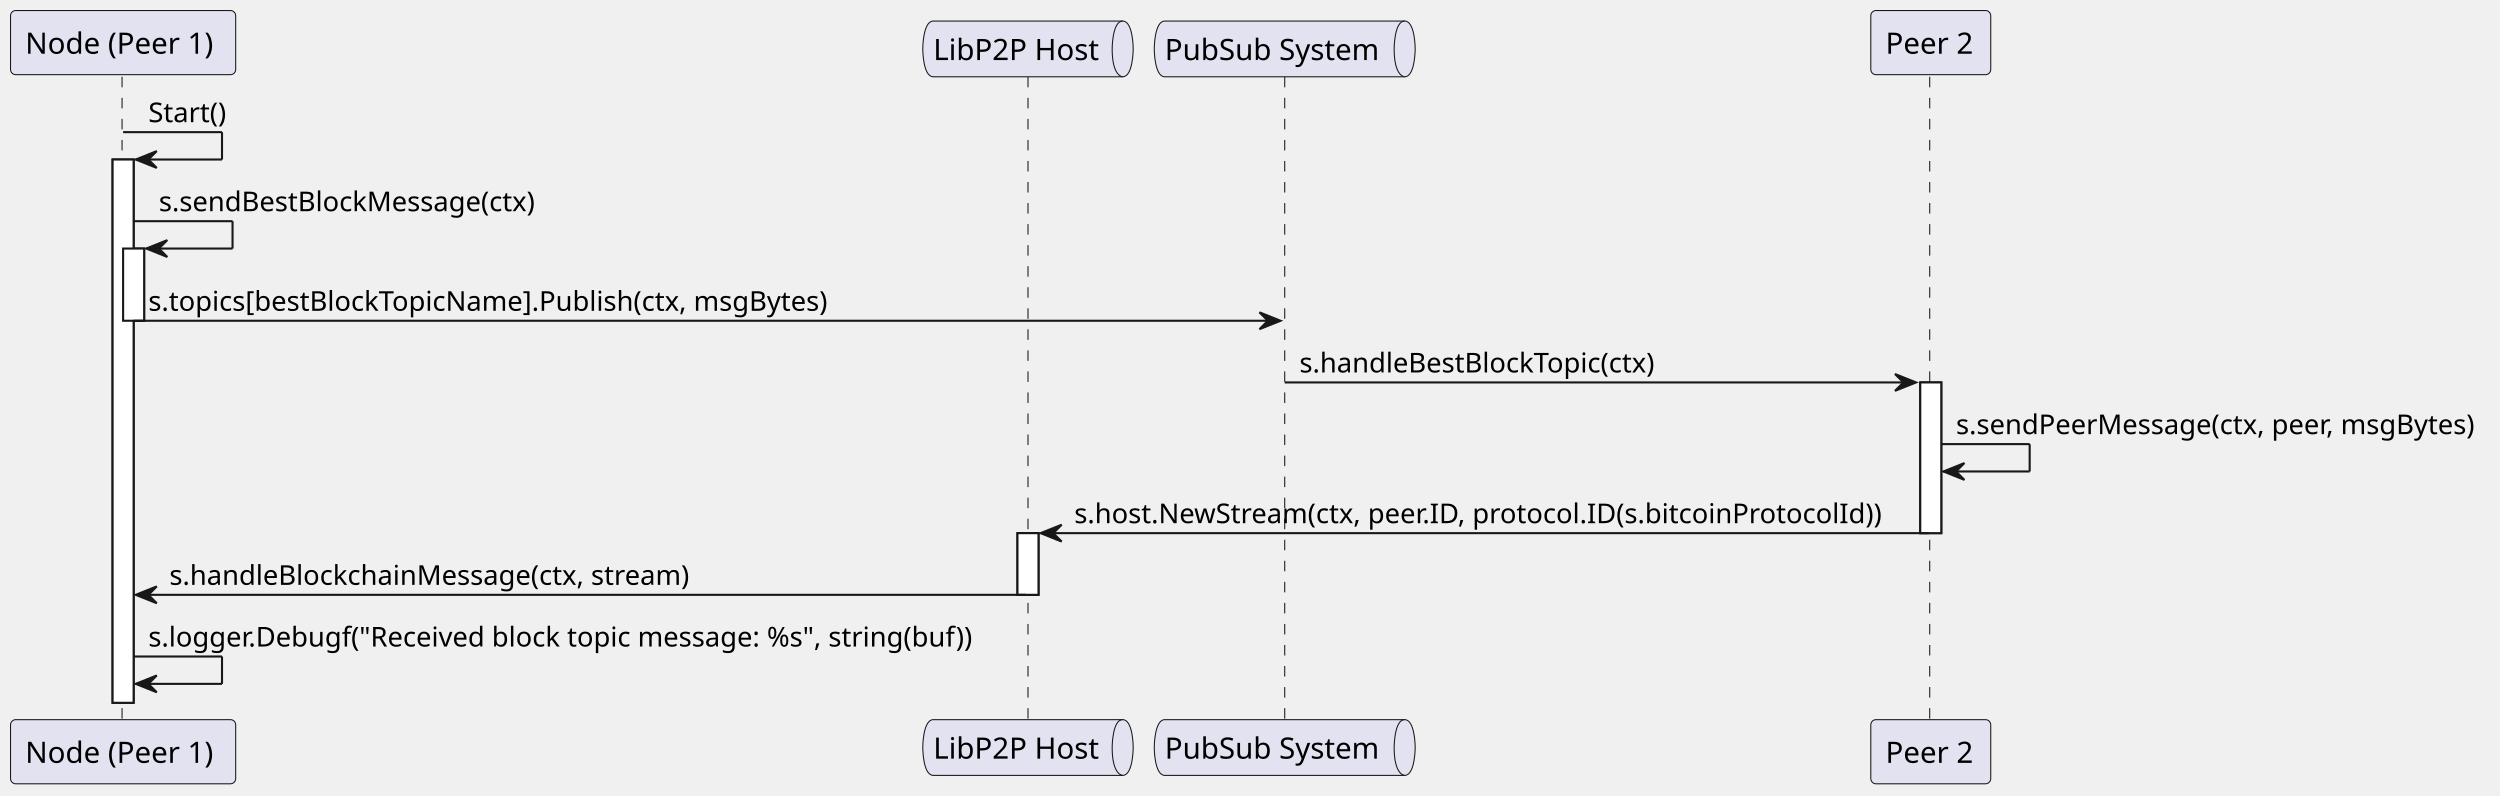
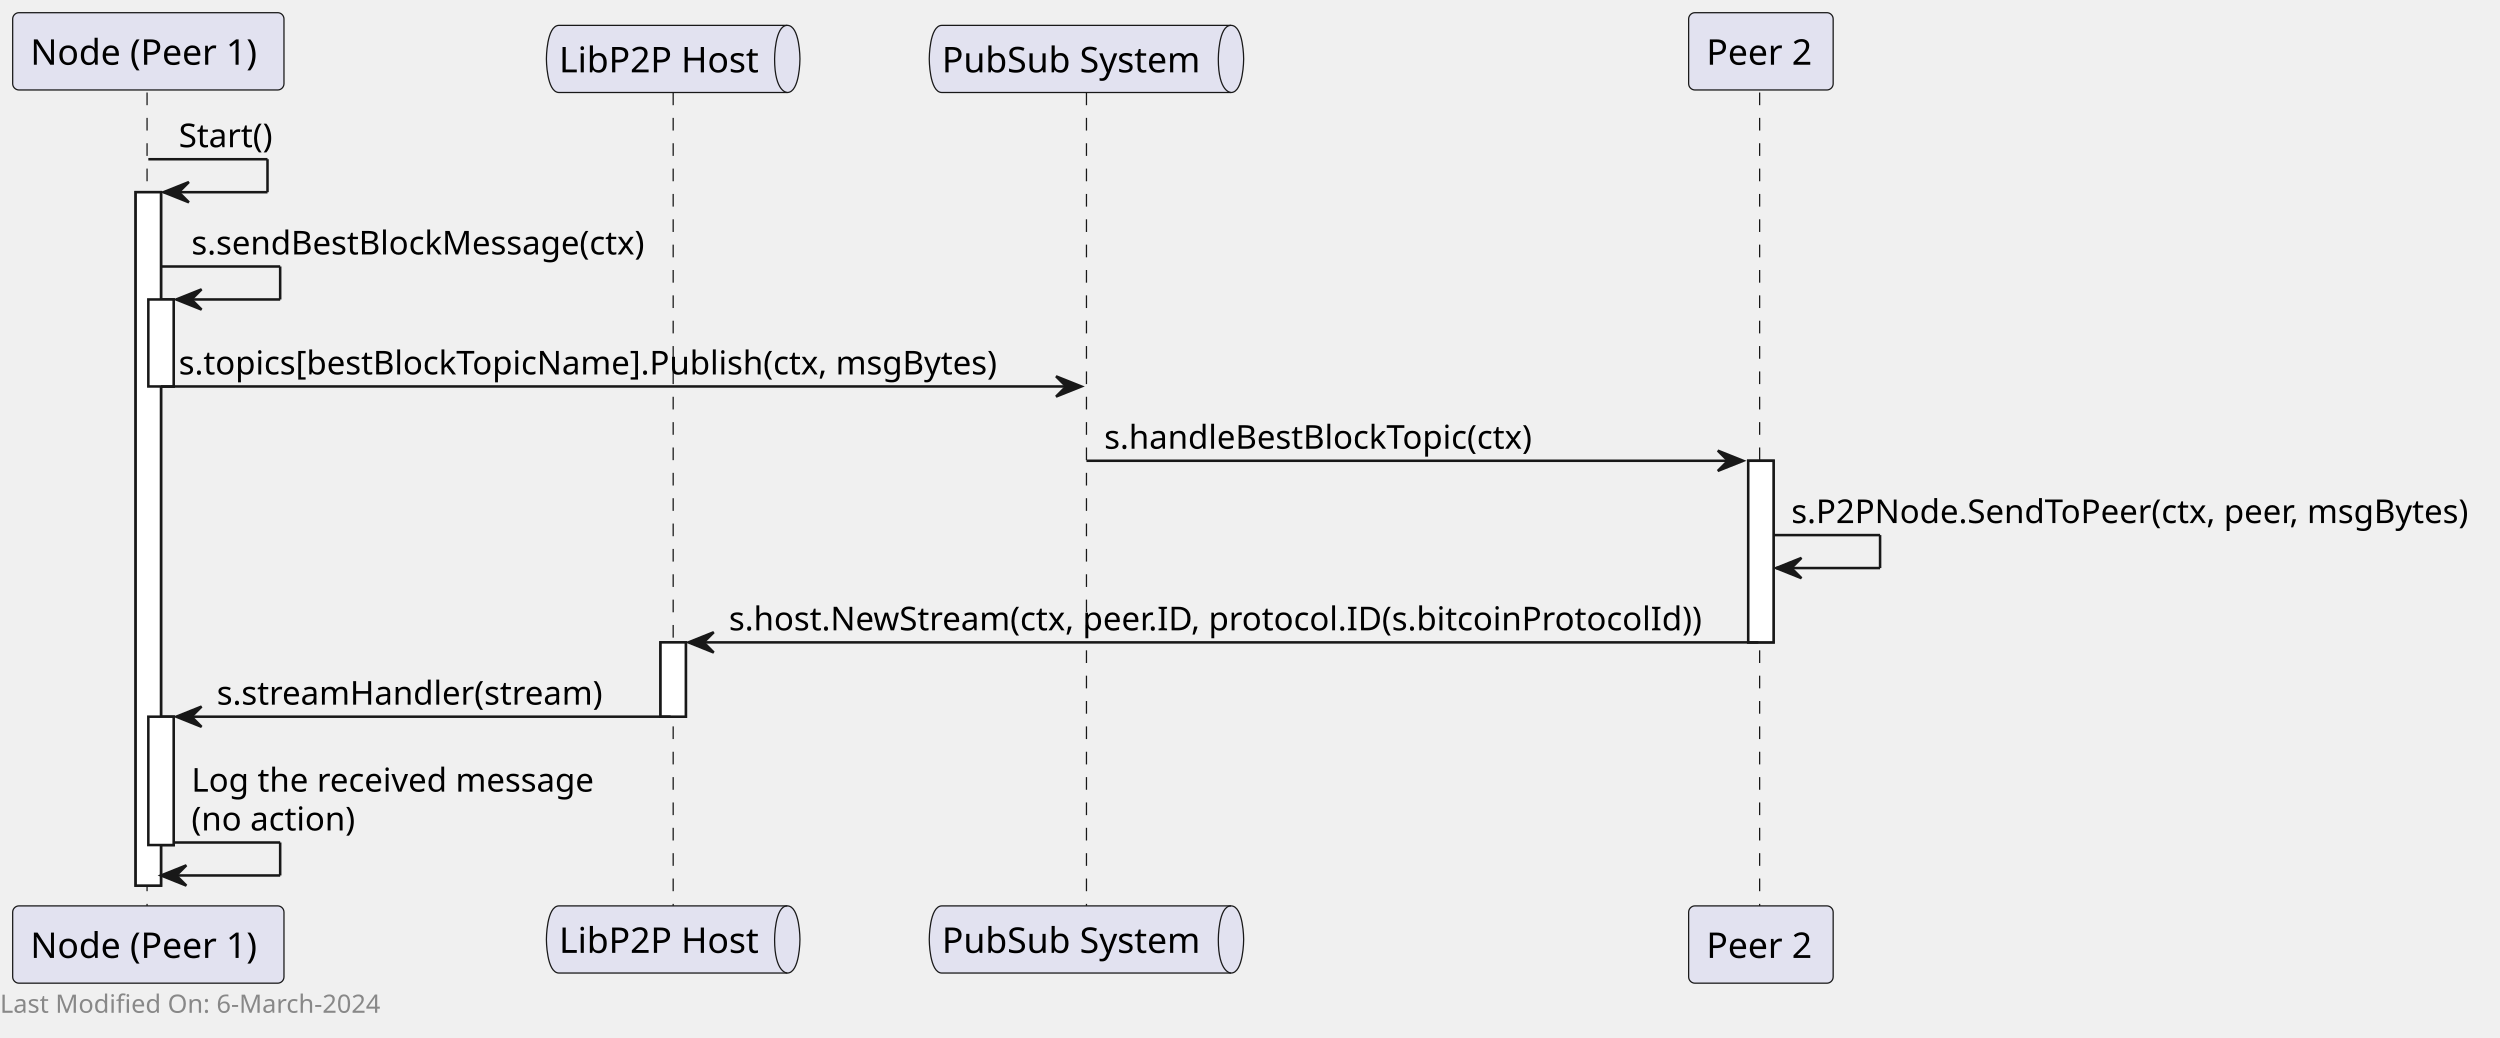
- <svg xmlns="http://www.w3.org/2000/svg" contentStyleType="text/css" height="378" preserveAspectRatio="none" viewBox="0 0 1188 378" width="1188" zoomAndPan="magnify">
-   <g stroke="#181818">
-     <g fill="#fff">
-       <path d="m53.5 75.799h10v258.174h-10z" />
-       <path d="m58.5 118.109h10v34.31h-10z" />
-       <path d="m483.5 253.352h10v29.311h-10z" />
-       <path d="m912.5 181.731h10v71.621h-10z" />
-     </g>
-     <g stroke-width=".5">
-       <g stroke-dasharray="5 5">
-         <path d="m58 36.488v306.484" />
-         <path d="m488.5 36.488v306.484" />
-         <path d="m610.5 36.488v306.484" />
-         <path d="m917 36.488v306.484" />
-       </g>
-       <rect fill="#e2e2f0" height="30.488" rx="2.5" width="107" x="5" y="5" />
-     </g>
+ <svg xmlns="http://www.w3.org/2000/svg" contentStyleType="text/css" height="409px" preserveAspectRatio="none" style="width:986px;height:409px;background:#FFFFFF;" version="1.1" viewBox="0 0 986 409" width="986px" zoomAndPan="magnify">
+   <defs />
+   <g>
+     <rect fill="#FFFFFF" height="273.484" style="stroke:#181818;stroke-width:1.0;" width="10" x="53.5" y="75.799" />
+     <rect fill="#FFFFFF" height="34.31" style="stroke:#181818;stroke-width:1.0;" width="10" x="58.5" y="118.109" />
+     <rect fill="#FFFFFF" height="50.621" style="stroke:#181818;stroke-width:1.0;" width="10" x="58.5" y="282.662" />
+     <rect fill="#FFFFFF" height="29.311" style="stroke:#181818;stroke-width:1.0;" width="10" x="260.5" y="253.352" />
+     <rect fill="#FFFFFF" height="71.621" style="stroke:#181818;stroke-width:1.0;" width="10" x="689.5" y="181.731" />
+     <line style="stroke:#181818;stroke-width:0.5;stroke-dasharray:5.0,5.0;" x1="58" x2="58" y1="36.488" y2="358.283" />
+     <line style="stroke:#181818;stroke-width:0.5;stroke-dasharray:5.0,5.0;" x1="265.5" x2="265.5" y1="36.488" y2="358.283" />
+     <line style="stroke:#181818;stroke-width:0.5;stroke-dasharray:5.0,5.0;" x1="428.5" x2="428.5" y1="36.488" y2="358.283" />
+     <line style="stroke:#181818;stroke-width:0.5;stroke-dasharray:5.0,5.0;" x1="694" x2="694" y1="36.488" y2="358.283" />
+     <rect fill="#E2E2F0" height="30.488" rx="2.5" ry="2.5" style="stroke:#181818;stroke-width:0.5;" width="107" x="5" y="5" />
+     <text fill="#000000" font-family="sans-serif" font-size="14" lengthAdjust="spacing" textLength="93" x="12" y="25.535">Node (Peer 1)</text>
+     <rect fill="#E2E2F0" height="30.488" rx="2.5" ry="2.5" style="stroke:#181818;stroke-width:0.5;" width="107" x="5" y="357.283" />
+     <text fill="#000000" font-family="sans-serif" font-size="14" lengthAdjust="spacing" textLength="93" x="12" y="377.818">Node (Peer 1)</text>
+     <path d="M220.5,10 L310.5,10 C315.5,10 315.5,23.244 315.5,23.244 C315.5,23.244 315.5,36.488 310.5,36.488 L220.5,36.488 C215.5,36.488 215.5,23.244 215.5,23.244 C215.5,23.244 215.5,10 220.5,10 " fill="#E2E2F0" style="stroke:#181818;stroke-width:0.5;" />
+     <path d="M310.5,10 C305.5,10 305.5,23.244 305.5,23.244 C305.5,36.488 310.5,36.488 310.5,36.488 " fill="none" style="stroke:#181818;stroke-width:0.5;" />
+     <text fill="#000000" font-family="sans-serif" font-size="14" lengthAdjust="spacing" textLength="80" x="220.5" y="28.535">LibP2P Host</text>
+     <path d="M220.5,357.283 L310.5,357.283 C315.5,357.283 315.5,370.527 315.5,370.527 C315.5,370.527 315.5,383.772 310.5,383.772 L220.5,383.772 C215.5,383.772 215.5,370.527 215.5,370.527 C215.5,370.527 215.5,357.283 220.5,357.283 " fill="#E2E2F0" style="stroke:#181818;stroke-width:0.5;" />
+     <path d="M310.5,357.283 C305.5,357.283 305.5,370.527 305.5,370.527 C305.5,383.772 310.5,383.772 310.5,383.772 " fill="none" style="stroke:#181818;stroke-width:0.5;" />
+     <text fill="#000000" font-family="sans-serif" font-size="14" lengthAdjust="spacing" textLength="80" x="220.5" y="375.818">LibP2P Host</text>
+     <path d="M371.5,10 L485.5,10 C490.5,10 490.5,23.244 490.5,23.244 C490.5,23.244 490.5,36.488 485.5,36.488 L371.5,36.488 C366.5,36.488 366.5,23.244 366.5,23.244 C366.5,23.244 366.5,10 371.5,10 " fill="#E2E2F0" style="stroke:#181818;stroke-width:0.5;" />
+     <path d="M485.5,10 C480.5,10 480.5,23.244 480.5,23.244 C480.5,36.488 485.5,36.488 485.5,36.488 " fill="none" style="stroke:#181818;stroke-width:0.5;" />
+     <text fill="#000000" font-family="sans-serif" font-size="14" lengthAdjust="spacing" textLength="104" x="371.5" y="28.535">PubSub System</text>
+     <path d="M371.5,357.283 L485.5,357.283 C490.5,357.283 490.5,370.527 490.5,370.527 C490.5,370.527 490.5,383.772 485.5,383.772 L371.5,383.772 C366.5,383.772 366.5,370.527 366.5,370.527 C366.5,370.527 366.5,357.283 371.5,357.283 " fill="#E2E2F0" style="stroke:#181818;stroke-width:0.5;" />
+     <path d="M485.5,357.283 C480.5,357.283 480.5,370.527 480.5,370.527 C480.5,383.772 485.5,383.772 485.5,383.772 " fill="none" style="stroke:#181818;stroke-width:0.5;" />
+     <text fill="#000000" font-family="sans-serif" font-size="14" lengthAdjust="spacing" textLength="104" x="371.5" y="375.818">PubSub System</text>
+     <rect fill="#E2E2F0" height="30.488" rx="2.5" ry="2.5" style="stroke:#181818;stroke-width:0.5;" width="57" x="666" y="5" />
+     <text fill="#000000" font-family="sans-serif" font-size="14" lengthAdjust="spacing" textLength="43" x="673" y="25.535">Peer 2</text>
+     <rect fill="#E2E2F0" height="30.488" rx="2.5" ry="2.5" style="stroke:#181818;stroke-width:0.5;" width="57" x="666" y="357.283" />
+     <text fill="#000000" font-family="sans-serif" font-size="14" lengthAdjust="spacing" textLength="43" x="673" y="377.818">Peer 2</text>
+     <rect fill="#FFFFFF" height="273.484" style="stroke:#181818;stroke-width:1.0;" width="10" x="53.5" y="75.799" />
+     <rect fill="#FFFFFF" height="34.31" style="stroke:#181818;stroke-width:1.0;" width="10" x="58.5" y="118.109" />
+     <rect fill="#FFFFFF" height="50.621" style="stroke:#181818;stroke-width:1.0;" width="10" x="58.5" y="282.662" />
+     <rect fill="#FFFFFF" height="29.311" style="stroke:#181818;stroke-width:1.0;" width="10" x="260.5" y="253.352" />
+     <rect fill="#FFFFFF" height="71.621" style="stroke:#181818;stroke-width:1.0;" width="10" x="689.5" y="181.731" />
+     <line style="stroke:#181818;stroke-width:1.0;" x1="58.5" x2="105.5" y1="62.799" y2="62.799" />
+     <line style="stroke:#181818;stroke-width:1.0;" x1="105.5" x2="105.5" y1="62.799" y2="75.799" />
+     <line style="stroke:#181818;stroke-width:1.0;" x1="64.5" x2="105.5" y1="75.799" y2="75.799" />
+     <polygon fill="#181818" points="74.5,71.799,64.5,75.799,74.5,79.799,70.5,75.799" style="stroke:#181818;stroke-width:1.0;" />
+     <text fill="#000000" font-family="sans-serif" font-size="13" lengthAdjust="spacing" textLength="37" x="70.5" y="58.057">Start()</text>
+     <line style="stroke:#181818;stroke-width:1.0;" x1="63.5" x2="110.5" y1="105.109" y2="105.109" />
+     <line style="stroke:#181818;stroke-width:1.0;" x1="110.5" x2="110.5" y1="105.109" y2="118.109" />
+     <line style="stroke:#181818;stroke-width:1.0;" x1="69.5" x2="110.5" y1="118.109" y2="118.109" />
+     <polygon fill="#181818" points="79.5,114.109,69.5,118.109,79.5,122.109,75.5,118.109" style="stroke:#181818;stroke-width:1.0;" />
+     <text fill="#000000" font-family="sans-serif" font-size="13" lengthAdjust="spacing" textLength="183" x="75.5" y="100.367">s.sendBestBlockMessage(ctx)</text>
+     <polygon fill="#181818" points="416.5,148.42,426.5,152.42,416.5,156.42,420.5,152.42" style="stroke:#181818;stroke-width:1.0;" />
+     <line style="stroke:#181818;stroke-width:1.0;" x1="63.5" x2="422.5" y1="152.42" y2="152.42" />
+     <text fill="#000000" font-family="sans-serif" font-size="13" lengthAdjust="spacing" textLength="336" x="70.5" y="147.678">s.topics[bestBlockTopicName].Publish(ctx, msgBytes)</text>
+     <polygon fill="#181818" points="677.5,177.731,687.5,181.731,677.5,185.731,681.5,181.731" style="stroke:#181818;stroke-width:1.0;" />
+     <line style="stroke:#181818;stroke-width:1.0;" x1="428.5" x2="683.5" y1="181.731" y2="181.731" />
+     <text fill="#000000" font-family="sans-serif" font-size="13" lengthAdjust="spacing" textLength="176" x="435.5" y="176.988">s.handleBestBlockTopic(ctx)</text>
+     <line style="stroke:#181818;stroke-width:1.0;" x1="699.5" x2="741.5" y1="211.041" y2="211.041" />
+     <line style="stroke:#181818;stroke-width:1.0;" x1="741.5" x2="741.5" y1="211.041" y2="224.041" />
+     <line style="stroke:#181818;stroke-width:1.0;" x1="700.5" x2="741.5" y1="224.041" y2="224.041" />
+     <polygon fill="#181818" points="710.5,220.041,700.5,224.041,710.5,228.041,706.5,224.041" style="stroke:#181818;stroke-width:1.0;" />
+     <text fill="#000000" font-family="sans-serif" font-size="13" lengthAdjust="spacing" textLength="273" x="706.5" y="206.299">s.P2PNode.SendToPeer(ctx, peer, msgBytes)</text>
+     <polygon fill="#181818" points="281.5,249.352,271.5,253.352,281.5,257.352,277.5,253.352" style="stroke:#181818;stroke-width:1.0;" />
+     <line style="stroke:#181818;stroke-width:1.0;" x1="275.5" x2="693.5" y1="253.352" y2="253.352" />
+     <text fill="#000000" font-family="sans-serif" font-size="13" lengthAdjust="spacing" textLength="400" x="287.5" y="248.609">s.host.NewStream(ctx, peer.ID, protocol.ID(s.bitcoinProtocolId))</text>
+     <polygon fill="#181818" points="79.5,278.662,69.5,282.662,79.5,286.662,75.5,282.662" style="stroke:#181818;stroke-width:1.0;" />
+     <line style="stroke:#181818;stroke-width:1.0;" x1="73.5" x2="264.5" y1="282.662" y2="282.662" />
+     <text fill="#000000" font-family="sans-serif" font-size="13" lengthAdjust="spacing" textLength="154" x="85.5" y="277.92">s.streamHandler(stream)</text>
+     <line style="stroke:#181818;stroke-width:1.0;" x1="68.5" x2="110.5" y1="332.283" y2="332.283" />
+     <line style="stroke:#181818;stroke-width:1.0;" x1="110.5" x2="110.5" y1="332.283" y2="345.283" />
+     <line style="stroke:#181818;stroke-width:1.0;" x1="63.5" x2="110.5" y1="345.283" y2="345.283" />
+     <polygon fill="#181818" points="73.5,341.283,63.5,345.283,73.5,349.283,69.5,345.283" style="stroke:#181818;stroke-width:1.0;" />
+     <text fill="#000000" font-family="sans-serif" font-size="13" lengthAdjust="spacing" textLength="162" x="75.5" y="312.231">Log the received message</text>
+     <text fill="#000000" font-family="sans-serif" font-size="13" lengthAdjust="spacing" textLength="67" x="75.5" y="327.541">(no action)</text>
+     <text fill="#888888" font-family="sans-serif" font-size="10" lengthAdjust="spacing" textLength="161" x="0" y="399.44">Last Modified On: 6-March-2024</text>
  </g>
-   <text font-family="sans-serif" font-size="14" lengthAdjust="spacing" textLength="93" x="12" y="25.535">Node (Peer 1)</text>
-   <rect fill="#e2e2f0" height="30.488" rx="2.5" stroke="#181818" stroke-width=".5" width="107" x="5" y="341.973" />
-   <text font-family="sans-serif" font-size="14" lengthAdjust="spacing" textLength="93" x="12" y="362.508">Node (Peer 1)</text>
-   <path d="m443.5 10h90c5 0 5 13.244 5 13.244s0 13.244-5 13.244h-90c-5 0-5-13.244-5-13.244s0-13.244 5-13.244" fill="#e2e2f0" stroke="#181818" stroke-width=".5" />
-   <path d="m533.5 10c-5 0-5 13.244-5 13.244 0 13.244 5 13.244 5 13.244" fill="none" stroke="#181818" stroke-width=".5" />
-   <text font-family="sans-serif" font-size="14" lengthAdjust="spacing" textLength="80" x="443.5" y="28.535">LibP2P Host</text>
-   <path d="m443.5 341.973h90c5 0 5 13.244 5 13.244s0 13.244-5 13.244h-90c-5 0-5-13.244-5-13.244s0-13.244 5-13.244" fill="#e2e2f0" stroke="#181818" stroke-width=".5" />
-   <path d="m533.5 341.973c-5 0-5 13.244-5 13.244 0 13.244 5 13.244 5 13.244" fill="none" stroke="#181818" stroke-width=".5" />
-   <text font-family="sans-serif" font-size="14" lengthAdjust="spacing" textLength="80" x="443.5" y="360.508">LibP2P Host</text>
-   <path d="m553.5 10h114c5 0 5 13.244 5 13.244s0 13.244-5 13.244h-114c-5 0-5-13.244-5-13.244s0-13.244 5-13.244" fill="#e2e2f0" stroke="#181818" stroke-width=".5" />
-   <path d="m667.5 10c-5 0-5 13.244-5 13.244 0 13.244 5 13.244 5 13.244" fill="none" stroke="#181818" stroke-width=".5" />
-   <text font-family="sans-serif" font-size="14" lengthAdjust="spacing" textLength="104" x="553.5" y="28.535">PubSub System</text>
-   <path d="m553.5 341.973h114c5 0 5 13.244 5 13.244s0 13.244-5 13.244h-114c-5 0-5-13.244-5-13.244s0-13.244 5-13.244" fill="#e2e2f0" stroke="#181818" stroke-width=".5" />
-   <path d="m667.5 341.973c-5 0-5 13.244-5 13.244 0 13.244 5 13.244 5 13.244" fill="none" stroke="#181818" stroke-width=".5" />
-   <text font-family="sans-serif" font-size="14" lengthAdjust="spacing" textLength="104" x="553.5" y="360.508">PubSub System</text>
-   <rect fill="#e2e2f0" height="30.488" rx="2.5" stroke="#181818" stroke-width=".5" width="57" x="889" y="5" />
-   <text font-family="sans-serif" font-size="14" lengthAdjust="spacing" textLength="43" x="896" y="25.535">Peer 2</text>
-   <rect fill="#e2e2f0" height="30.488" rx="2.5" stroke="#181818" stroke-width=".5" width="57" x="889" y="341.973" />
-   <text font-family="sans-serif" font-size="14" lengthAdjust="spacing" textLength="43" x="896" y="362.508">Peer 2</text>
-   <g stroke="#181818">
-     <g fill="#fff">
-       <path d="m53.5 75.799h10v258.174h-10z" />
-       <path d="m58.5 118.109h10v34.31h-10z" />
-       <path d="m483.5 253.352h10v29.311h-10z" />
-       <path d="m912.5 181.731h10v71.621h-10z" />
-     </g>
-     <path d="m58.5 62.799h47" />
-     <path d="m105.5 62.799v13" />
-     <path d="m64.5 75.799h41" />
-     <path d="m74.5 71.799-10 4 10 4-4-4z" fill="#181818" />
-   </g>
-   <text font-family="sans-serif" font-size="13" lengthAdjust="spacing" textLength="37" x="70.5" y="58.057">Start()</text>
-   <g stroke="#181818">
-     <path d="m63.5 105.109h47" />
-     <path d="m110.5 105.109v13" />
-     <path d="m69.5 118.109h41" />
-     <path d="m79.5 114.109-10 4 10 4-4-4z" fill="#181818" />
-   </g>
-   <text font-family="sans-serif" font-size="13" lengthAdjust="spacing" textLength="183" x="75.5" y="100.367">s.sendBestBlockMessage(ctx)</text>
-   <path d="m598.5 148.42 10 4-10 4 4-4z" fill="#181818" stroke="#181818" />
-   <path d="m63.5 152.42h541" stroke="#181818" />
-   <text font-family="sans-serif" font-size="13" lengthAdjust="spacing" textLength="336" x="70.5" y="147.678">s.topics[bestBlockTopicName].Publish(ctx, msgBytes)</text>
-   <path d="m900.5 177.731 10 4-10 4 4-4z" fill="#181818" stroke="#181818" />
-   <path d="m610.5 181.731h296" stroke="#181818" />
-   <text font-family="sans-serif" font-size="13" lengthAdjust="spacing" textLength="176" x="617.5" y="176.988">s.handleBestBlockTopic(ctx)</text>
-   <path d="m922.5 211.041h42" stroke="#181818" />
-   <path d="m964.5 211.041v13" stroke="#181818" />
-   <path d="m923.5 224.041h41" stroke="#181818" />
-   <path d="m933.5 220.041-10 4 10 4-4-4z" fill="#181818" stroke="#181818" />
-   <text font-family="sans-serif" font-size="13" lengthAdjust="spacing" textLength="252" x="929.5" y="206.299">s.sendPeerMessage(ctx, peer, msgBytes)</text>
-   <path d="m504.5 249.352-10 4 10 4-4-4z" fill="#181818" stroke="#181818" />
-   <path d="m498.5 253.352h418" stroke="#181818" />
-   <text font-family="sans-serif" font-size="13" lengthAdjust="spacing" textLength="400" x="510.5" y="248.609">s.host.NewStream(ctx, peer.ID, protocol.ID(s.bitcoinProtocolId))</text>
-   <path d="m74.5 278.662-10 4 10 4-4-4z" fill="#181818" stroke="#181818" />
-   <path d="m68.5 282.662h419" stroke="#181818" />
-   <text font-family="sans-serif" font-size="13" lengthAdjust="spacing" textLength="254" x="80.5" y="277.92">s.handleBlockchainMessage(ctx, stream)</text>
-   <path d="m63.5 311.973h42" stroke="#181818" />
-   <path d="m105.5 311.973v13" stroke="#181818" />
-   <path d="m64.5 324.973h41" stroke="#181818" />
-   <path d="m74.5 320.973-10 4 10 4-4-4z" fill="#181818" stroke="#181818" />
-   <text font-family="sans-serif" font-size="13" lengthAdjust="spacing" textLength="406" x="70.5" y="307.231">s.logger.Debugf("Received block topic message: %s", string(buf))</text>
</svg>
